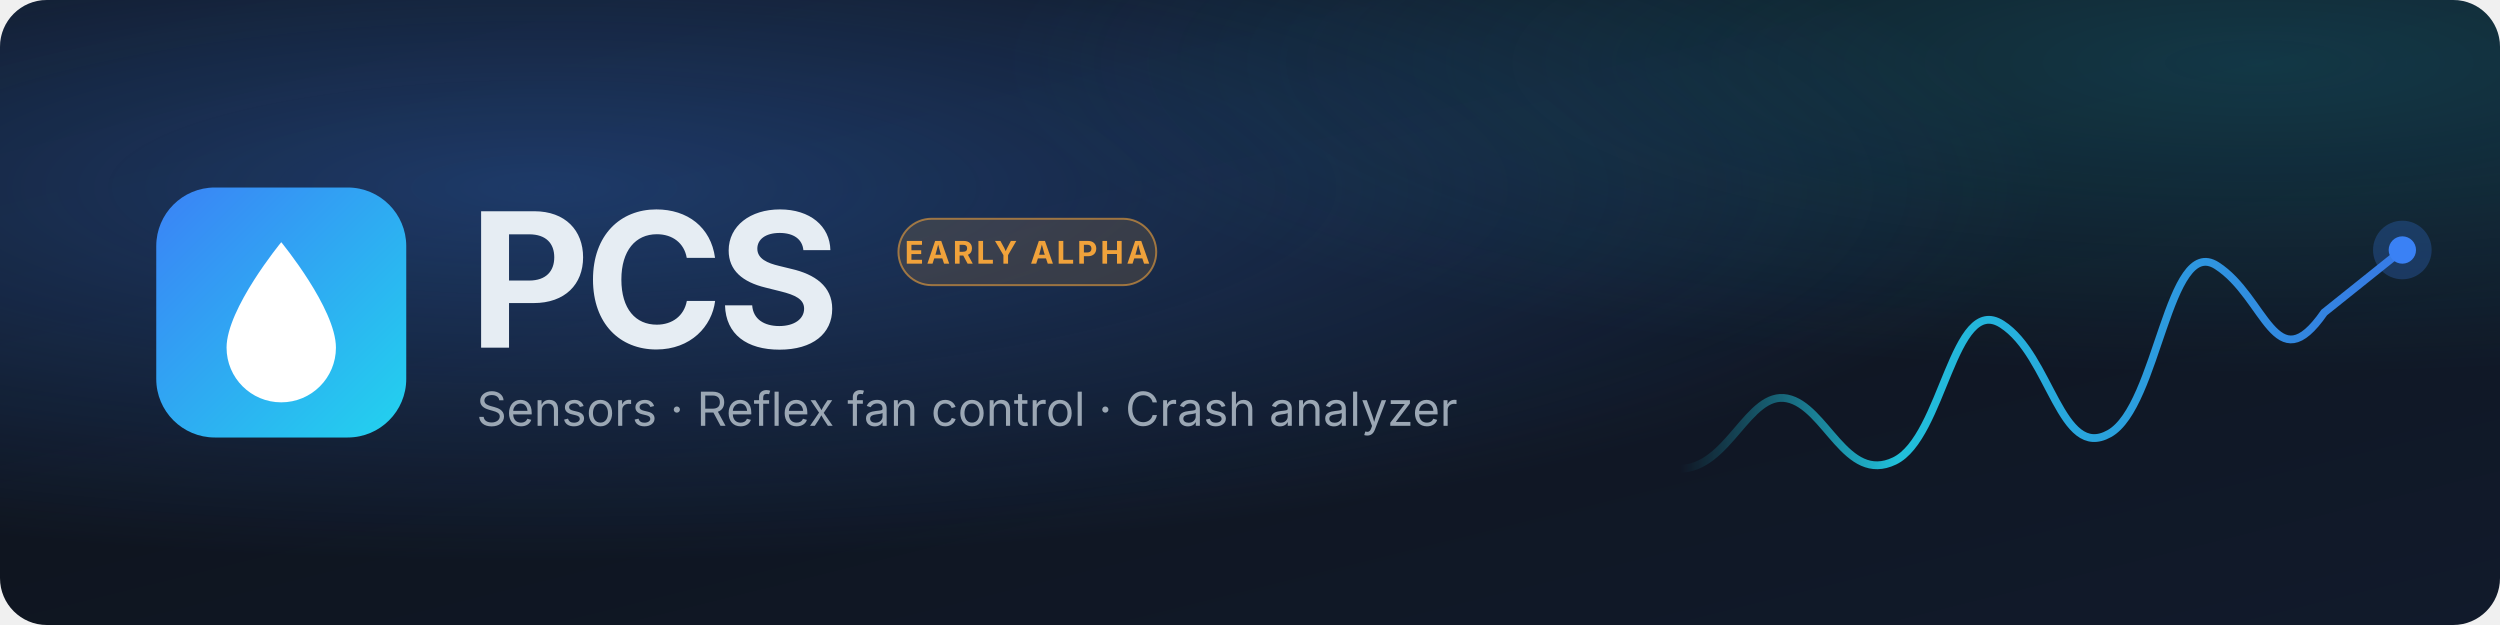
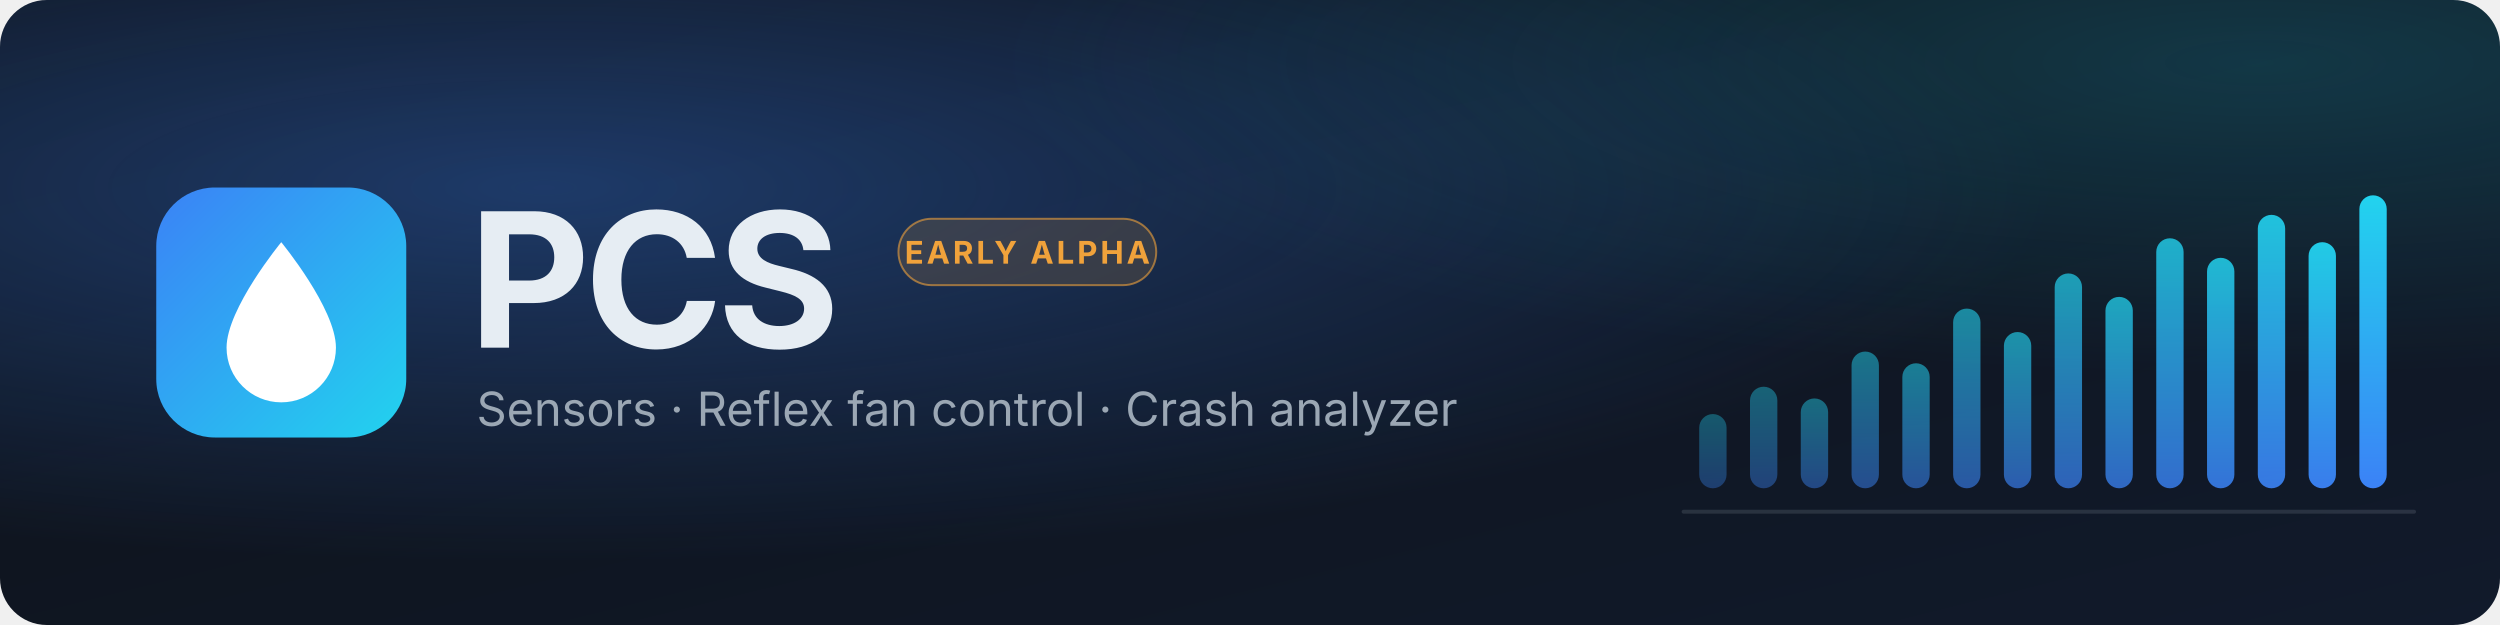
<svg xmlns="http://www.w3.org/2000/svg" width="1280" height="320" viewBox="0 0 1280 320">
  <defs>
    <linearGradient id="bg" x1="0" y1="0" x2="1" y2="1">
      <stop offset="0" stop-color="#0D1117" />
      <stop offset="1" stop-color="#111a2b" />
    </linearGradient>
    <radialGradient id="glow" cx="0.22" cy="0.3" r="0.6">
      <stop offset="0" stop-color="#3B82F6" stop-opacity="0.35" />
      <stop offset="1" stop-color="#3B82F6" stop-opacity="0" />
    </radialGradient>
    <radialGradient id="glow2" cx="0.9" cy="0.1" r="0.5">
      <stop offset="0" stop-color="#22D3EE" stop-opacity="0.18" />
      <stop offset="1" stop-color="#22D3EE" stop-opacity="0" />
    </radialGradient>
    <linearGradient id="tile" x1="0" y1="0" x2="1" y2="1">
      <stop offset="0" stop-color="#3B82F6" />
      <stop offset="1" stop-color="#22D3EE" />
    </linearGradient>
    <linearGradient id="wave" x1="0" y1="0" x2="1" y2="0">
      <stop offset="0" stop-color="#22D3EE" stop-opacity="0" />
      <stop offset="0.3" stop-color="#22D3EE" stop-opacity="0.9" />
      <stop offset="1" stop-color="#3B82F6" stop-opacity="0.9" />
    </linearGradient>
+     <linearGradient id="bar" x1="0" y1="1" x2="0" y2="0">
+       <stop offset="0" stop-color="#3B82F6" />
+       <stop offset="1" stop-color="#22D3EE" />
+     </linearGradient>
  </defs>
  <rect width="1280" height="320" rx="24" fill="url(#bg)" />
  <rect width="1280" height="320" rx="24" fill="url(#glow)" />
  <rect width="1280" height="320" rx="24" fill="url(#glow2)" />
-   <path d="M860 240 C 885 240 895 200 915 204 S 945 248 970 236 S 1000 150 1025 166 S 1055 236 1080 222 S 1110 120 1135 136 S 1165 196 1190 160 L 1230 128" fill="none" stroke="url(#wave)" stroke-width="4" stroke-linecap="round" />
-   <circle cx="1230" cy="128" r="7" fill="#3B82F6" />
-   <circle cx="1230" cy="128" r="15" fill="#3B82F6" fill-opacity="0.25" />
+   <rect x="870" y="212" width="14" height="38" rx="7" fill="url(#bar)" fill-opacity="0.35" />
+   <rect x="896" y="198" width="14" height="52" rx="7" fill="url(#bar)" fill-opacity="0.40" />
+   <rect x="922" y="204" width="14" height="46" rx="7" fill="url(#bar)" fill-opacity="0.45" />
+   <rect x="948" y="180" width="14" height="70" rx="7" fill="url(#bar)" fill-opacity="0.50" />
+   <rect x="974" y="186" width="14" height="64" rx="7" fill="url(#bar)" fill-opacity="0.55" />
+   <rect x="1000" y="158" width="14" height="92" rx="7" fill="url(#bar)" fill-opacity="0.60" />
+   <rect x="1026" y="170" width="14" height="80" rx="7" fill="url(#bar)" fill-opacity="0.65" />
+   <rect x="1052" y="140" width="14" height="110" rx="7" fill="url(#bar)" fill-opacity="0.70" />
+   <rect x="1078" y="152" width="14" height="98" rx="7" fill="url(#bar)" fill-opacity="0.75" />
+   <rect x="1104" y="122" width="14" height="128" rx="7" fill="url(#bar)" fill-opacity="0.80" />
+   <rect x="1130" y="132" width="14" height="118" rx="7" fill="url(#bar)" fill-opacity="0.85" />
+   <rect x="1156" y="110" width="14" height="140" rx="7" fill="url(#bar)" fill-opacity="0.90" />
+   <rect x="1182" y="124" width="14" height="126" rx="7" fill="url(#bar)" fill-opacity="0.95" />
+   <rect x="1208" y="100" width="14" height="150" rx="7" fill="url(#bar)" fill-opacity="1.00" />
+   <line x1="862" y1="262" x2="1236" y2="262" stroke="#9BA7B4" stroke-opacity="0.18" stroke-width="2" stroke-linecap="round" />
  <rect x="80" y="96" width="128" height="128" rx="30" fill="url(#tile)" />
  <path d="M144 124 C 144 124 116 158 116 178 A 28 28 0 0 0 172 178 C 172 158 144 124 144 124 Z" fill="#fff" />
  <text x="240" y="178" font-family="Segoe UI, Inter, Helvetica, Arial, sans-serif" font-size="96" font-weight="700" fill="#E6EDF3" letter-spacing="-3">PCS</text>
  <text x="244" y="218" font-family="Segoe UI, Inter, Helvetica, Arial, sans-serif" font-size="24" fill="#9BA7B4">Sensors · Reflex fan control · Crash analyzer</text>
  <rect x="460" y="112" width="132" height="34" rx="17" fill="#F0A23B" fill-opacity="0.15" stroke="#F0A23B" stroke-opacity="0.6" />
  <text x="526" y="135" text-anchor="middle" font-family="Segoe UI, Inter, Helvetica, Arial, sans-serif" font-size="16" font-weight="700" fill="#F0A23B" letter-spacing="1.5">EARLY ALPHA</text>
</svg>
